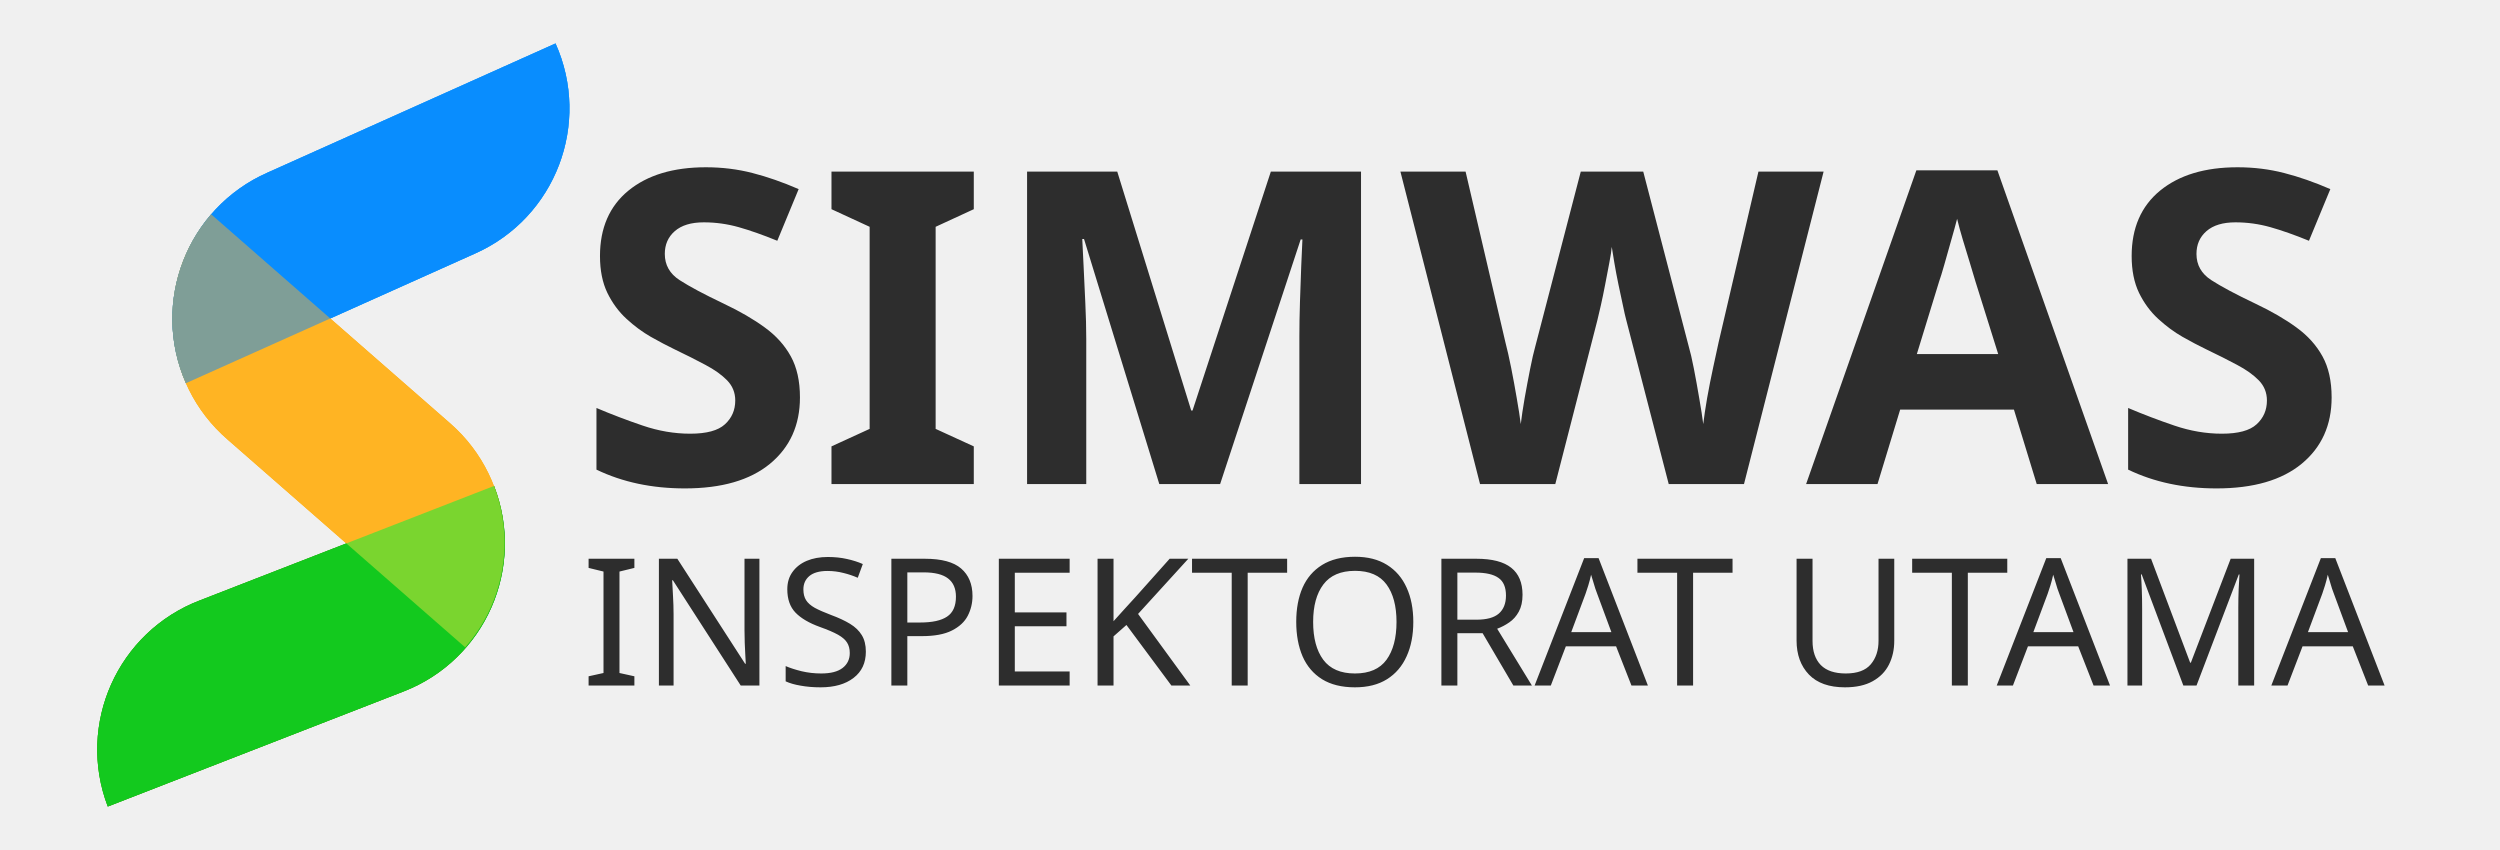
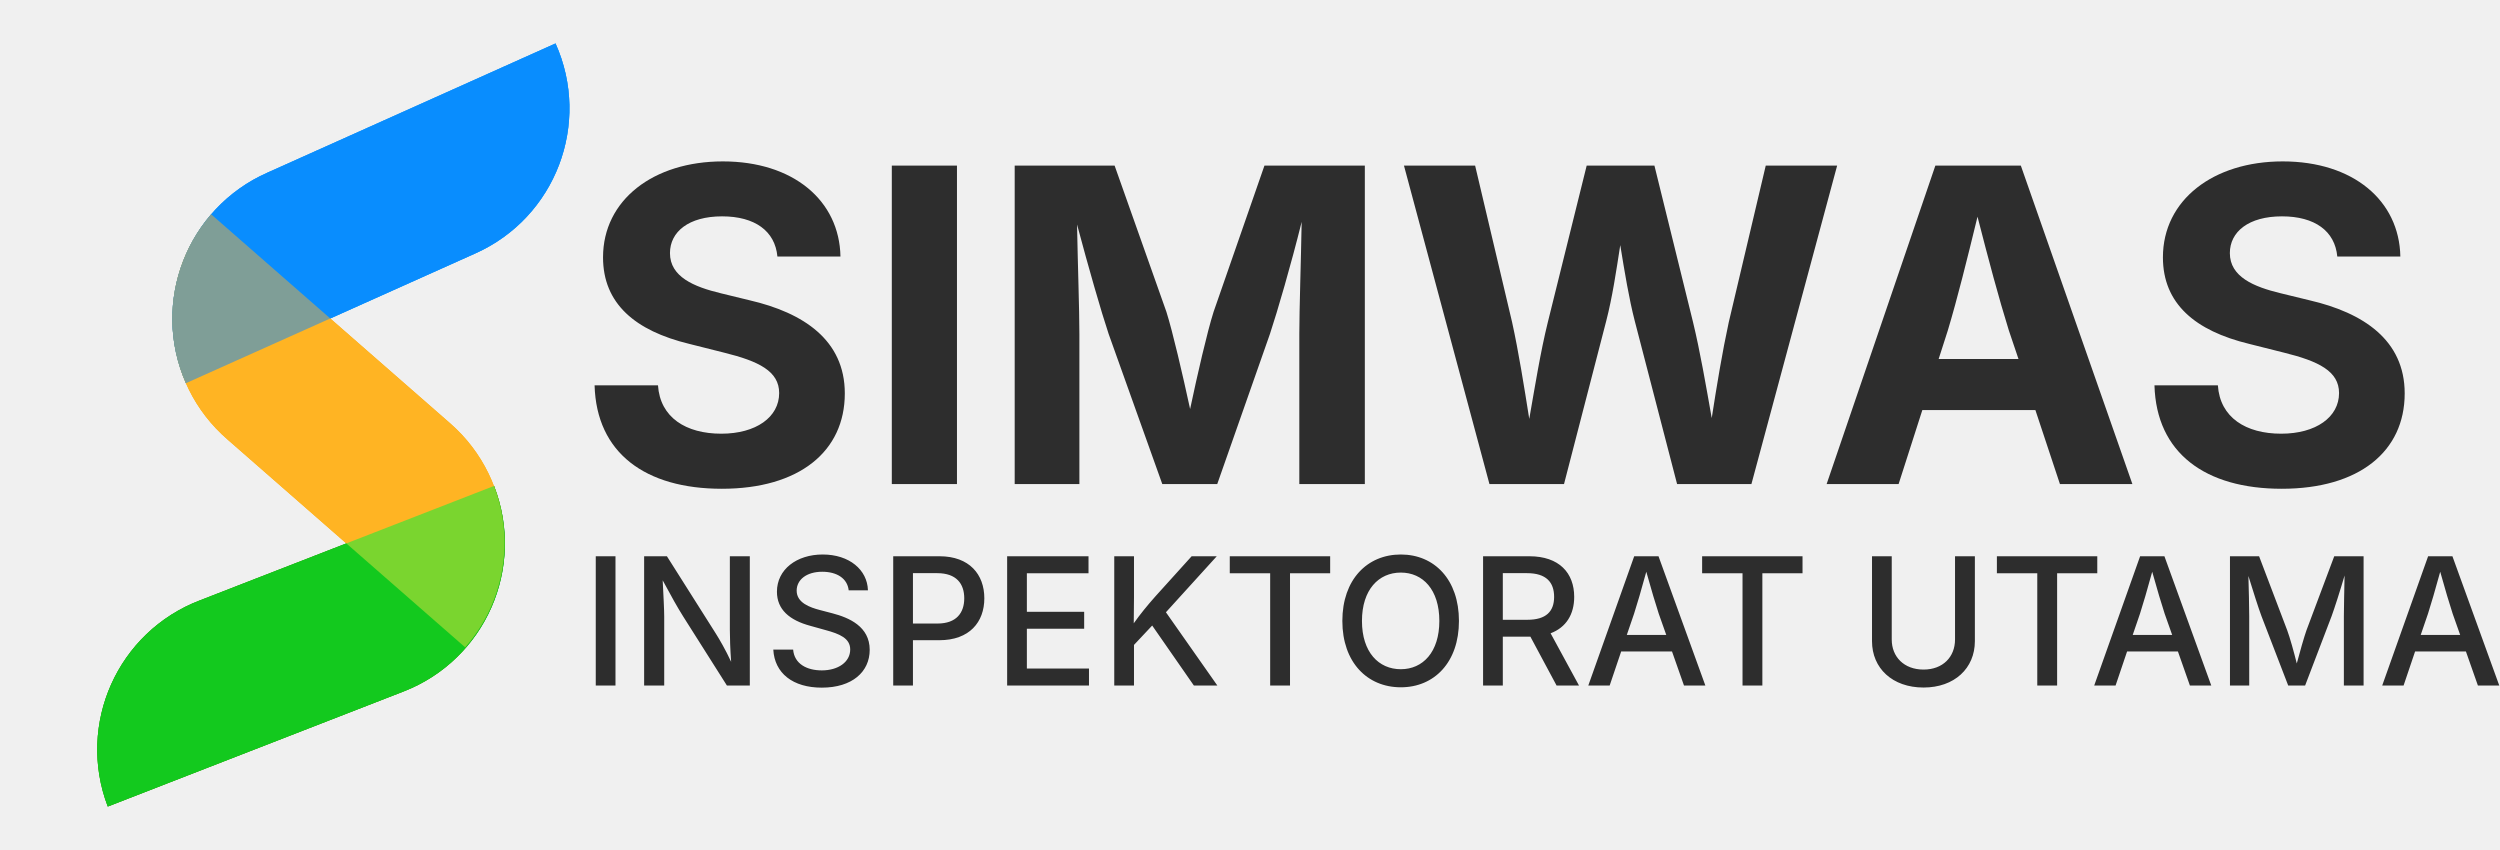
<svg xmlns="http://www.w3.org/2000/svg" width="998" height="339" viewBox="0 0 332.667 113.001" version="1.1" id="svg5" xml:space="preserve">
  <defs id="defs2" />
  <g id="layer1">
    <g id="layer1-9" transform="matrix(1.259842,0,0,1.259842,2233.971,213.4827)">
      <g id="g2068" transform="matrix(2.485877,0,0,2.485877,-1333.362,74.56777)">
        <path id="path1641" style="fill:#0c8bff;fill-opacity:0.524;stroke-width:0.265;stroke-dasharray:none" d="m 131.929,99.342 38.385,-17.215 0,0 a 21.167,21.167 110.845 0 1 -10.652,27.975 l -38.627,17.323 a 21.299,21.299 111.201 0 1 10.893,-28.083 z" />
        <path id="path1643" style="fill:#0c8bff;fill-opacity:0.525;stroke-width:0.265;stroke-dasharray:none" d="m 122.91,156.379 39.206,-15.253 0,1e-5 a 21.167,21.167 113.742 0 1 -12.052,27.401 l -39.453,15.349 a 21.299,21.299 114.098 0 1 12.299,-27.497 z" />
        <path id="path1645" style="fill:#ffffff;fill-opacity:1;stroke-width:0.265;stroke-dasharray:none" d="m 126.601,134.956 31.668,27.694 a 21.167,21.167 86.17 0 0 -2,-29.867 l -31.867,-27.868 a 21.299,21.299 85.814 0 0 2.199,30.041 z" />
        <path id="path1647" style="fill:#0c8bff;fill-opacity:0.524;stroke-width:0.265;stroke-dasharray:none" d="m 131.929,99.342 38.385,-17.215 0,0 a 21.167,21.167 110.845 0 1 -10.652,27.975 l -38.627,17.323 a 21.299,21.299 111.201 0 1 10.893,-28.083 z" />
        <path id="path1649" style="fill:#0c8bff;fill-opacity:0.776;stroke-width:0.265;stroke-dasharray:none" d="m 122.91,156.379 39.206,-15.253 0,1e-5 a 21.167,21.167 113.742 0 1 -12.052,27.401 l -39.453,15.349 a 21.299,21.299 114.098 0 1 12.299,-27.497 z" />
      </g>
      <g id="g7893" transform="translate(-945.9203,71.09369)">
        <path id="path7887" style="fill:#000000;fill-opacity:0.255;stroke-width:0.265;stroke-dasharray:none" d="m 81.73,92.239 39.206,-15.253 0,6e-6 a 21.167,21.167 113.742 0 1 -12.052,27.401 L 69.432,119.736 A 21.299,21.299 114.098 0 1 81.73,92.239 Z" />
        <path id="path7889" style="fill:#000000;fill-opacity:0.255;stroke-width:0.265;stroke-dasharray:none" d="m 75.424,128.634 31.668,27.694 a 21.167,21.167 86.17 0 0 -2,-29.867 L 73.225,98.593 a 21.299,21.299 85.814 0 0 2.199,30.041 z" />
        <path id="path7891" style="fill:#000000;fill-opacity:0.255;stroke-width:0.265;stroke-dasharray:none" d="m 71.732,150.057 39.206,-15.253 0,1e-5 A 21.167,21.167 113.742 0 1 98.887,162.205 L 59.434,177.554 a 21.299,21.299 114.098 0 1 12.299,-27.497 z" />
      </g>
      <g id="g2086" transform="matrix(2.485877,0,0,2.485877,-1203.148,74.56777)">
        <path id="path2076" style="fill:#0c8bff;fill-opacity:0.524;stroke-width:0.265;stroke-dasharray:none" d="m 131.929,99.342 38.385,-17.215 0,0 a 21.167,21.167 110.845 0 1 -10.652,27.975 l -38.627,17.323 a 21.299,21.299 111.201 0 1 10.893,-28.083 z" />
        <path id="path2078" style="fill:#0c8bff;fill-opacity:0.525;stroke-width:0.265;stroke-dasharray:none" d="m 122.91,156.379 39.206,-15.253 0,1e-5 a 21.167,21.167 113.742 0 1 -12.052,27.401 l -39.453,15.349 a 21.299,21.299 114.098 0 1 12.299,-27.497 z" />
        <path id="path2080" style="fill:#8d8d8d;fill-opacity:1;stroke-width:0.265;stroke-dasharray:none" d="m 126.601,134.956 31.668,27.694 a 21.167,21.167 86.17 0 0 -2,-29.867 l -31.867,-27.868 a 21.299,21.299 85.814 0 0 2.199,30.041 z" />
        <path id="path2082" style="fill:#0c8bff;fill-opacity:0.524;stroke-width:0.265;stroke-dasharray:none" d="m 131.929,99.342 38.385,-17.215 0,0 a 21.167,21.167 110.845 0 1 -10.652,27.975 l -38.627,17.323 a 21.299,21.299 111.201 0 1 10.893,-28.083 z" />
        <path id="path2084" style="fill:#0c8bff;fill-opacity:0.776;stroke-width:0.265;stroke-dasharray:none" d="m 122.91,156.379 39.206,-15.253 0,1e-5 a 21.167,21.167 113.742 0 1 -12.052,27.401 l -39.453,15.349 a 21.299,21.299 114.098 0 1 12.299,-27.497 z" />
      </g>
      <g id="g2118" transform="matrix(2.485877,0,0,2.485877,-683.7899,93.27664)">
        <path id="path2108" style="fill:#0c8bff;fill-opacity:0.524;stroke-width:0.265;stroke-dasharray:none" d="M -17.388,91.816 20.997,74.601 A 21.167,21.167 110.845 0 1 10.345,102.576 L -28.282,119.899 A 21.299,21.299 111.201 0 1 -17.388,91.816 Z" />
        <path id="path2110" style="fill:#279b00;fill-opacity:1;stroke-width:0.265;stroke-dasharray:none" d="m -26.407,148.853 39.206,-15.253 4e-6,1e-5 A 21.167,21.167 113.742 0 1 0.747,161.001 L -38.706,176.35 a 21.299,21.299 114.098 0 1 12.299,-27.497 z" />
        <path id="path2112" style="fill:#ffab0b;fill-opacity:1;stroke-width:0.265;stroke-dasharray:none" d="M -22.716,127.43 8.952,155.124 A 21.167,21.167 86.17 0 0 6.952,125.256 L -24.915,97.389 a 21.299,21.299 85.814 0 0 2.199,30.041 z" />
        <path id="path2114" style="fill:#0094fa;fill-opacity:1;stroke-width:0.265;stroke-dasharray:none" d="M -17.388,91.816 20.997,74.601 A 21.167,21.167 110.845 0 1 10.345,102.576 L -28.282,119.899 A 21.299,21.299 111.201 0 1 -17.388,91.816 Z" />
        <path id="path2116" style="fill:#00db36;fill-opacity:0.014;stroke-width:0.265;stroke-dasharray:none" d="m -26.407,148.853 39.206,-15.253 4e-6,1e-5 A 21.167,21.167 113.742 0 1 0.747,161.001 L -38.706,176.35 a 21.299,21.299 114.098 0 1 12.299,-27.497 z" />
      </g>
      <g id="g2261" transform="matrix(-0.3356265,-2.054499,2.148491,-0.3509812,-1184.094,735.2467)">
        <path id="path2251" style="fill:#0c8bff;fill-opacity:0.524;stroke-width:0.265;stroke-dasharray:none" d="M -17.388,91.816 20.997,74.601 A 21.167,21.167 110.845 0 1 10.345,102.576 L -28.282,119.899 A 21.299,21.299 111.201 0 1 -17.388,91.816 Z" />
        <path id="path2253" style="fill:#279b00;fill-opacity:1;stroke-width:0.265;stroke-dasharray:none" d="m -26.407,148.853 39.206,-15.253 4e-6,1e-5 A 21.167,21.167 113.742 0 1 0.747,161.001 L -38.706,176.35 a 21.299,21.299 114.098 0 1 12.299,-27.497 z" />
        <path id="path2255" style="fill:#ffab0b;fill-opacity:1;stroke-width:0.265;stroke-dasharray:none" d="M -22.716,127.43 8.952,155.124 A 21.167,21.167 86.17 0 0 6.952,125.256 L -24.915,97.389 a 21.299,21.299 85.814 0 0 2.199,30.041 z" />
        <path id="path2257" style="fill:#0094fa;fill-opacity:1;stroke-width:0.265;stroke-dasharray:none" d="M -17.388,91.816 20.997,74.601 A 21.167,21.167 110.845 0 1 10.345,102.576 L -28.282,119.899 A 21.299,21.299 111.201 0 1 -17.388,91.816 Z" />
        <path id="path2259" style="fill:#00db36;fill-opacity:0.014;stroke-width:0.265;stroke-dasharray:none" d="m -26.407,148.853 39.206,-15.253 4e-6,1e-5 A 21.167,21.167 113.742 0 1 0.747,161.001 L -38.706,176.35 a 21.299,21.299 114.098 0 1 12.299,-27.497 z" />
        <path id="path3169" style="fill:#ffab0b;fill-opacity:1;stroke-width:0.265;stroke-dasharray:none" d="M -22.716,127.43 8.952,155.124 A 21.167,21.167 86.17 0 0 6.952,125.256 L -24.915,97.389 a 21.299,21.299 85.814 0 0 2.199,30.041 z" />
      </g>
      <circle style="fill:#ffffff;fill-opacity:1;stroke-width:0.265;paint-order:markers stroke fill" id="circle3167" cx="-661.92" cy="79.7" r="147.637" />
      <g id="g3253" transform="matrix(0.8583081,0,0,0.8897242,-422.9474,-44.63685)">
        <circle style="fill:#ffffff;fill-opacity:1;stroke-width:0.265;paint-order:markers stroke fill" id="path2249" cx="649.198" cy="198.688" r="147.637" />
        <g id="g3186" transform="matrix(2.435446,0,0,2.36106,670.2124,-97.56695)">
          <path id="path3176" style="fill:#0c8bff;fill-opacity:0.524;stroke-width:0.265;stroke-dasharray:none" d="M -17.388,91.816 20.997,74.601 A 21.167,21.167 110.845 0 1 10.345,102.576 L -28.282,119.899 A 21.299,21.299 111.201 0 1 -17.388,91.816 Z" />
          <path id="path3178" style="fill:#279b00;fill-opacity:1;stroke-width:0.265;stroke-dasharray:none" d="m -26.407,148.853 39.206,-15.253 4e-6,1e-5 A 21.167,21.167 113.742 0 1 0.747,161.001 L -38.706,176.35 a 21.299,21.299 114.098 0 1 12.299,-27.497 z" />
          <path id="path3180" style="fill:#ffb423;fill-opacity:1;stroke-width:0.265;stroke-dasharray:none" d="M -22.716,127.43 8.952,155.124 A 21.167,21.167 86.17 0 0 6.952,125.256 L -24.915,97.389 a 21.299,21.299 85.814 0 0 2.199,30.041 z" />
          <path id="path3182" style="fill:#0c8bff;fill-opacity:0.524;stroke-width:0.265;stroke-dasharray:none" d="M -17.388,91.816 20.997,74.601 A 21.167,21.167 110.845 0 1 10.345,102.576 L -28.282,119.899 A 21.299,21.299 111.201 0 1 -17.388,91.816 Z" />
          <path id="path3184" style="fill:#00f43b;fill-opacity:0.52;stroke-width:0.265;stroke-dasharray:none" d="m -26.407,148.853 39.206,-15.253 4e-6,1e-5 A 21.167,21.167 113.742 0 1 0.747,161.001 L -38.706,176.35 a 21.299,21.299 114.098 0 1 12.299,-27.497 z" />
        </g>
      </g>
      <g id="g3220" transform="matrix(0.3356265,-2.054499,-2.148491,-0.3509812,-573.0984,734.7175)">
        <path id="path3208" style="fill:#0c8bff;fill-opacity:0.524;stroke-width:0.265;stroke-dasharray:none" d="M -17.388,91.816 20.997,74.601 A 21.167,21.167 110.845 0 1 10.345,102.576 L -28.282,119.899 A 21.299,21.299 111.201 0 1 -17.388,91.816 Z" />
        <path id="path3210" style="fill:#279b00;fill-opacity:1;stroke-width:0.265;stroke-dasharray:none" d="m -26.407,148.853 39.206,-15.253 4e-6,1e-5 A 21.167,21.167 113.742 0 1 0.747,161.001 L -38.706,176.35 a 21.299,21.299 114.098 0 1 12.299,-27.497 z" />
        <path id="path3212" style="fill:#ffab0b;fill-opacity:1;stroke-width:0.265;stroke-dasharray:none" d="M -22.716,127.43 8.952,155.124 A 21.167,21.167 86.17 0 0 6.952,125.256 L -24.915,97.389 a 21.299,21.299 85.814 0 0 2.199,30.041 z" />
        <path id="path3214" style="fill:#0094fa;fill-opacity:1;stroke-width:0.265;stroke-dasharray:none" d="M -17.388,91.816 20.997,74.601 A 21.167,21.167 110.845 0 1 10.345,102.576 L -28.282,119.899 A 21.299,21.299 111.201 0 1 -17.388,91.816 Z" />
        <path id="path3216" style="fill:#00db36;fill-opacity:0.014;stroke-width:0.265;stroke-dasharray:none" d="m -26.407,148.853 39.206,-15.253 4e-6,1e-5 A 21.167,21.167 113.742 0 1 0.747,161.001 L -38.706,176.35 a 21.299,21.299 114.098 0 1 12.299,-27.497 z" />
        <path id="path3218" style="fill:#ffab0b;fill-opacity:1;stroke-width:0.265;stroke-dasharray:none" d="M -22.716,127.43 8.952,155.124 A 21.167,21.167 86.17 0 0 6.952,125.256 L -24.915,97.389 a 21.299,21.299 85.814 0 0 2.199,30.041 z" />
      </g>
    </g>
    <g id="g1551" transform="translate(-22.92841,-44.04668)">
      <g id="g7885" transform="matrix(0.98281,0,0,0.98281,66.19217,-23.04866)" style="display:none">
        <path id="path1623" style="fill:#0c8bff;fill-opacity:0.524;stroke-width:0.265;stroke-dasharray:none" d="M -17.388,91.816 20.997,74.601 A 21.167,21.167 110.845 0 1 10.345,102.576 L -28.282,119.899 A 21.299,21.299 111.201 0 1 -17.388,91.816 Z" />
        <path id="path7874" style="fill:#279b00;fill-opacity:1;stroke-width:0.265;stroke-dasharray:none" d="m -26.407,148.853 39.206,-15.253 4e-6,1e-5 A 21.167,21.167 113.742 0 1 0.747,161.001 L -38.706,176.35 a 21.299,21.299 114.098 0 1 12.299,-27.497 z" />
        <path id="path7646" style="fill:#ffb423;fill-opacity:1;stroke-width:0.265;stroke-dasharray:none" d="M -22.716,127.43 8.952,155.124 A 21.167,21.167 86.17 0 0 6.952,125.256 L -24.915,97.389 a 21.299,21.299 85.814 0 0 2.199,30.041 z" />
        <path id="path8276" style="fill:#0c8bff;fill-opacity:0.524;stroke-width:0.265;stroke-dasharray:none" d="M -17.388,91.816 20.997,74.601 A 21.167,21.167 110.845 0 1 10.345,102.576 L -28.282,119.899 A 21.299,21.299 111.201 0 1 -17.388,91.816 Z" />
        <path id="path1633" style="fill:#00f43b;fill-opacity:0.52;stroke-width:0.265;stroke-dasharray:none" d="m -26.407,148.853 39.206,-15.253 4e-6,1e-5 A 21.167,21.167 113.742 0 1 0.747,161.001 L -38.706,176.35 a 21.299,21.299 114.098 0 1 12.299,-27.497 z" />
      </g>
      <text xml:space="preserve" style="font-size:58.233px;fill:#2d2d2d;fill-opacity:1;stroke-width:4.86;paint-order:markers stroke fill" x="99.625" y="108.46" id="text829">
-         <tspan id="tspan827" style="font-style:normal;font-variant:normal;font-weight:bold;font-stretch:normal;font-family:Poppins;-inkscape-font-specification:'Poppins Bold';fill:#2d2d2d;fill-opacity:1;stroke-width:4.86" x="99.625" y="108.46">SIMWAS</tspan>
+         <tspan id="tspan827" style="font-style:normal;font-variant:normal;font-weight:bold;font-stretch:normal;font-family:Inter;-inkscape-font-specification:'Inter Bold';fill:#2d2d2d;fill-opacity:1;stroke-width:4.86" x="99.625" y="108.46">SIMWAS</tspan>
      </text>
-       <text xml:space="preserve" style="font-style:normal;font-variant:normal;font-weight:bold;font-stretch:normal;font-size:23.633px;font-family:Poppins;-inkscape-font-specification:'Poppins Bold';fill:#2d2d2d;fill-opacity:1;stroke-width:1.973;paint-order:markers stroke fill" x="100.298" y="135.271" id="text1539">
-         <tspan id="tspan1537" style="font-style:normal;font-variant:normal;font-weight:500;font-stretch:normal;font-family:Poppins;-inkscape-font-specification:'Poppins Medium';stroke-width:1.973" x="100.298" y="135.271">INSPEKTORAT UTAMA</tspan>
+       <text xml:space="preserve" style="font-style:normal;font-variant:normal;font-weight:bold;font-stretch:normal;font-size:23.633px;font-family:Inter;-inkscape-font-specification:'Inter Bold';fill:#2d2d2d;fill-opacity:1;stroke-width:1.973;paint-order:markers stroke fill" x="100.298" y="135.271" id="text1539">
+         <tspan id="tspan1537" style="font-style:normal;font-variant:normal;font-weight:500;font-stretch:normal;font-family:Inter;-inkscape-font-specification:'Inter Medium';stroke-width:1.973" x="100.298" y="135.271">INSPEKTORAT UTAMA</tspan>
      </text>
      <g id="g535" transform="matrix(0.8933496,0,0,0.8933496,307.8376,-250.7241)">
        <g id="g445" transform="matrix(1.117096,0,0,1.117096,-259.6319,253.0987)">
          <path id="path435" style="fill:#0c8bff;fill-opacity:0.524;stroke-width:0.265;stroke-dasharray:none" d="M -17.388,91.816 20.997,74.601 A 21.167,21.167 110.845 0 1 10.345,102.576 L -28.282,119.899 A 21.299,21.299 111.201 0 1 -17.388,91.816 Z" />
          <path id="path437" style="fill:#279b00;fill-opacity:1;stroke-width:0.265;stroke-dasharray:none" d="m -26.407,148.853 39.206,-15.253 4e-6,1e-5 A 21.167,21.167 113.742 0 1 0.747,161.001 L -38.706,176.35 a 21.299,21.299 114.098 0 1 12.299,-27.497 z" />
          <path id="path439" style="fill:#ffab0b;fill-opacity:1;stroke-width:0.265;stroke-dasharray:none" d="M -22.716,127.43 8.952,155.124 A 21.167,21.167 86.17 0 0 6.952,125.256 L -24.915,97.389 a 21.299,21.299 85.814 0 0 2.199,30.041 z" />
          <path id="path441" style="fill:#0094fa;fill-opacity:1;stroke-width:0.265;stroke-dasharray:none" d="M -17.388,91.816 20.997,74.601 A 21.167,21.167 110.845 0 1 10.345,102.576 L -28.282,119.899 A 21.299,21.299 111.201 0 1 -17.388,91.816 Z" />
          <path id="path443" style="fill:#00db36;fill-opacity:0.014;stroke-width:0.265;stroke-dasharray:none" d="m -26.407,148.853 39.206,-15.253 4e-6,1e-5 A 21.167,21.167 113.742 0 1 0.747,161.001 L -38.706,176.35 a 21.299,21.299 114.098 0 1 12.299,-27.497 z" />
        </g>
        <g id="g483" transform="matrix(1.117096,0,0,1.117097,-259.6319,253.0986)">
          <path id="path473" style="fill:#0c8bff;fill-opacity:0.524;stroke-width:0.265;stroke-dasharray:none" d="M -17.388,91.816 20.997,74.601 A 21.167,21.167 110.845 0 1 10.345,102.576 L -28.282,119.899 A 21.299,21.299 111.201 0 1 -17.388,91.816 Z" />
          <path id="path475" style="fill:#279b00;fill-opacity:1;stroke-width:0.265;stroke-dasharray:none" d="m -26.407,148.853 39.206,-15.253 4e-6,1e-5 A 21.167,21.167 113.742 0 1 0.747,161.001 L -38.706,176.35 a 21.299,21.299 114.098 0 1 12.299,-27.497 z" />
          <path id="path477" style="fill:#ffb423;fill-opacity:1;stroke-width:0.265;stroke-dasharray:none" d="M -22.716,127.43 8.952,155.124 A 21.167,21.167 86.17 0 0 6.952,125.256 L -24.915,97.389 a 21.299,21.299 85.814 0 0 2.199,30.041 z" />
          <path id="path479" style="fill:#0c8bff;fill-opacity:0.524;stroke-width:0.265;stroke-dasharray:none" d="M -17.388,91.816 20.997,74.601 A 21.167,21.167 110.845 0 1 10.345,102.576 L -28.282,119.899 A 21.299,21.299 111.201 0 1 -17.388,91.816 Z" />
          <path id="path481" style="fill:#00f43b;fill-opacity:0.52;stroke-width:0.265;stroke-dasharray:none" d="m -26.407,148.853 39.206,-15.253 4e-6,1e-5 A 21.167,21.167 113.742 0 1 0.747,161.001 L -38.706,176.35 a 21.299,21.299 114.098 0 1 12.299,-27.497 z" />
        </g>
      </g>
    </g>
  </g>
</svg>
